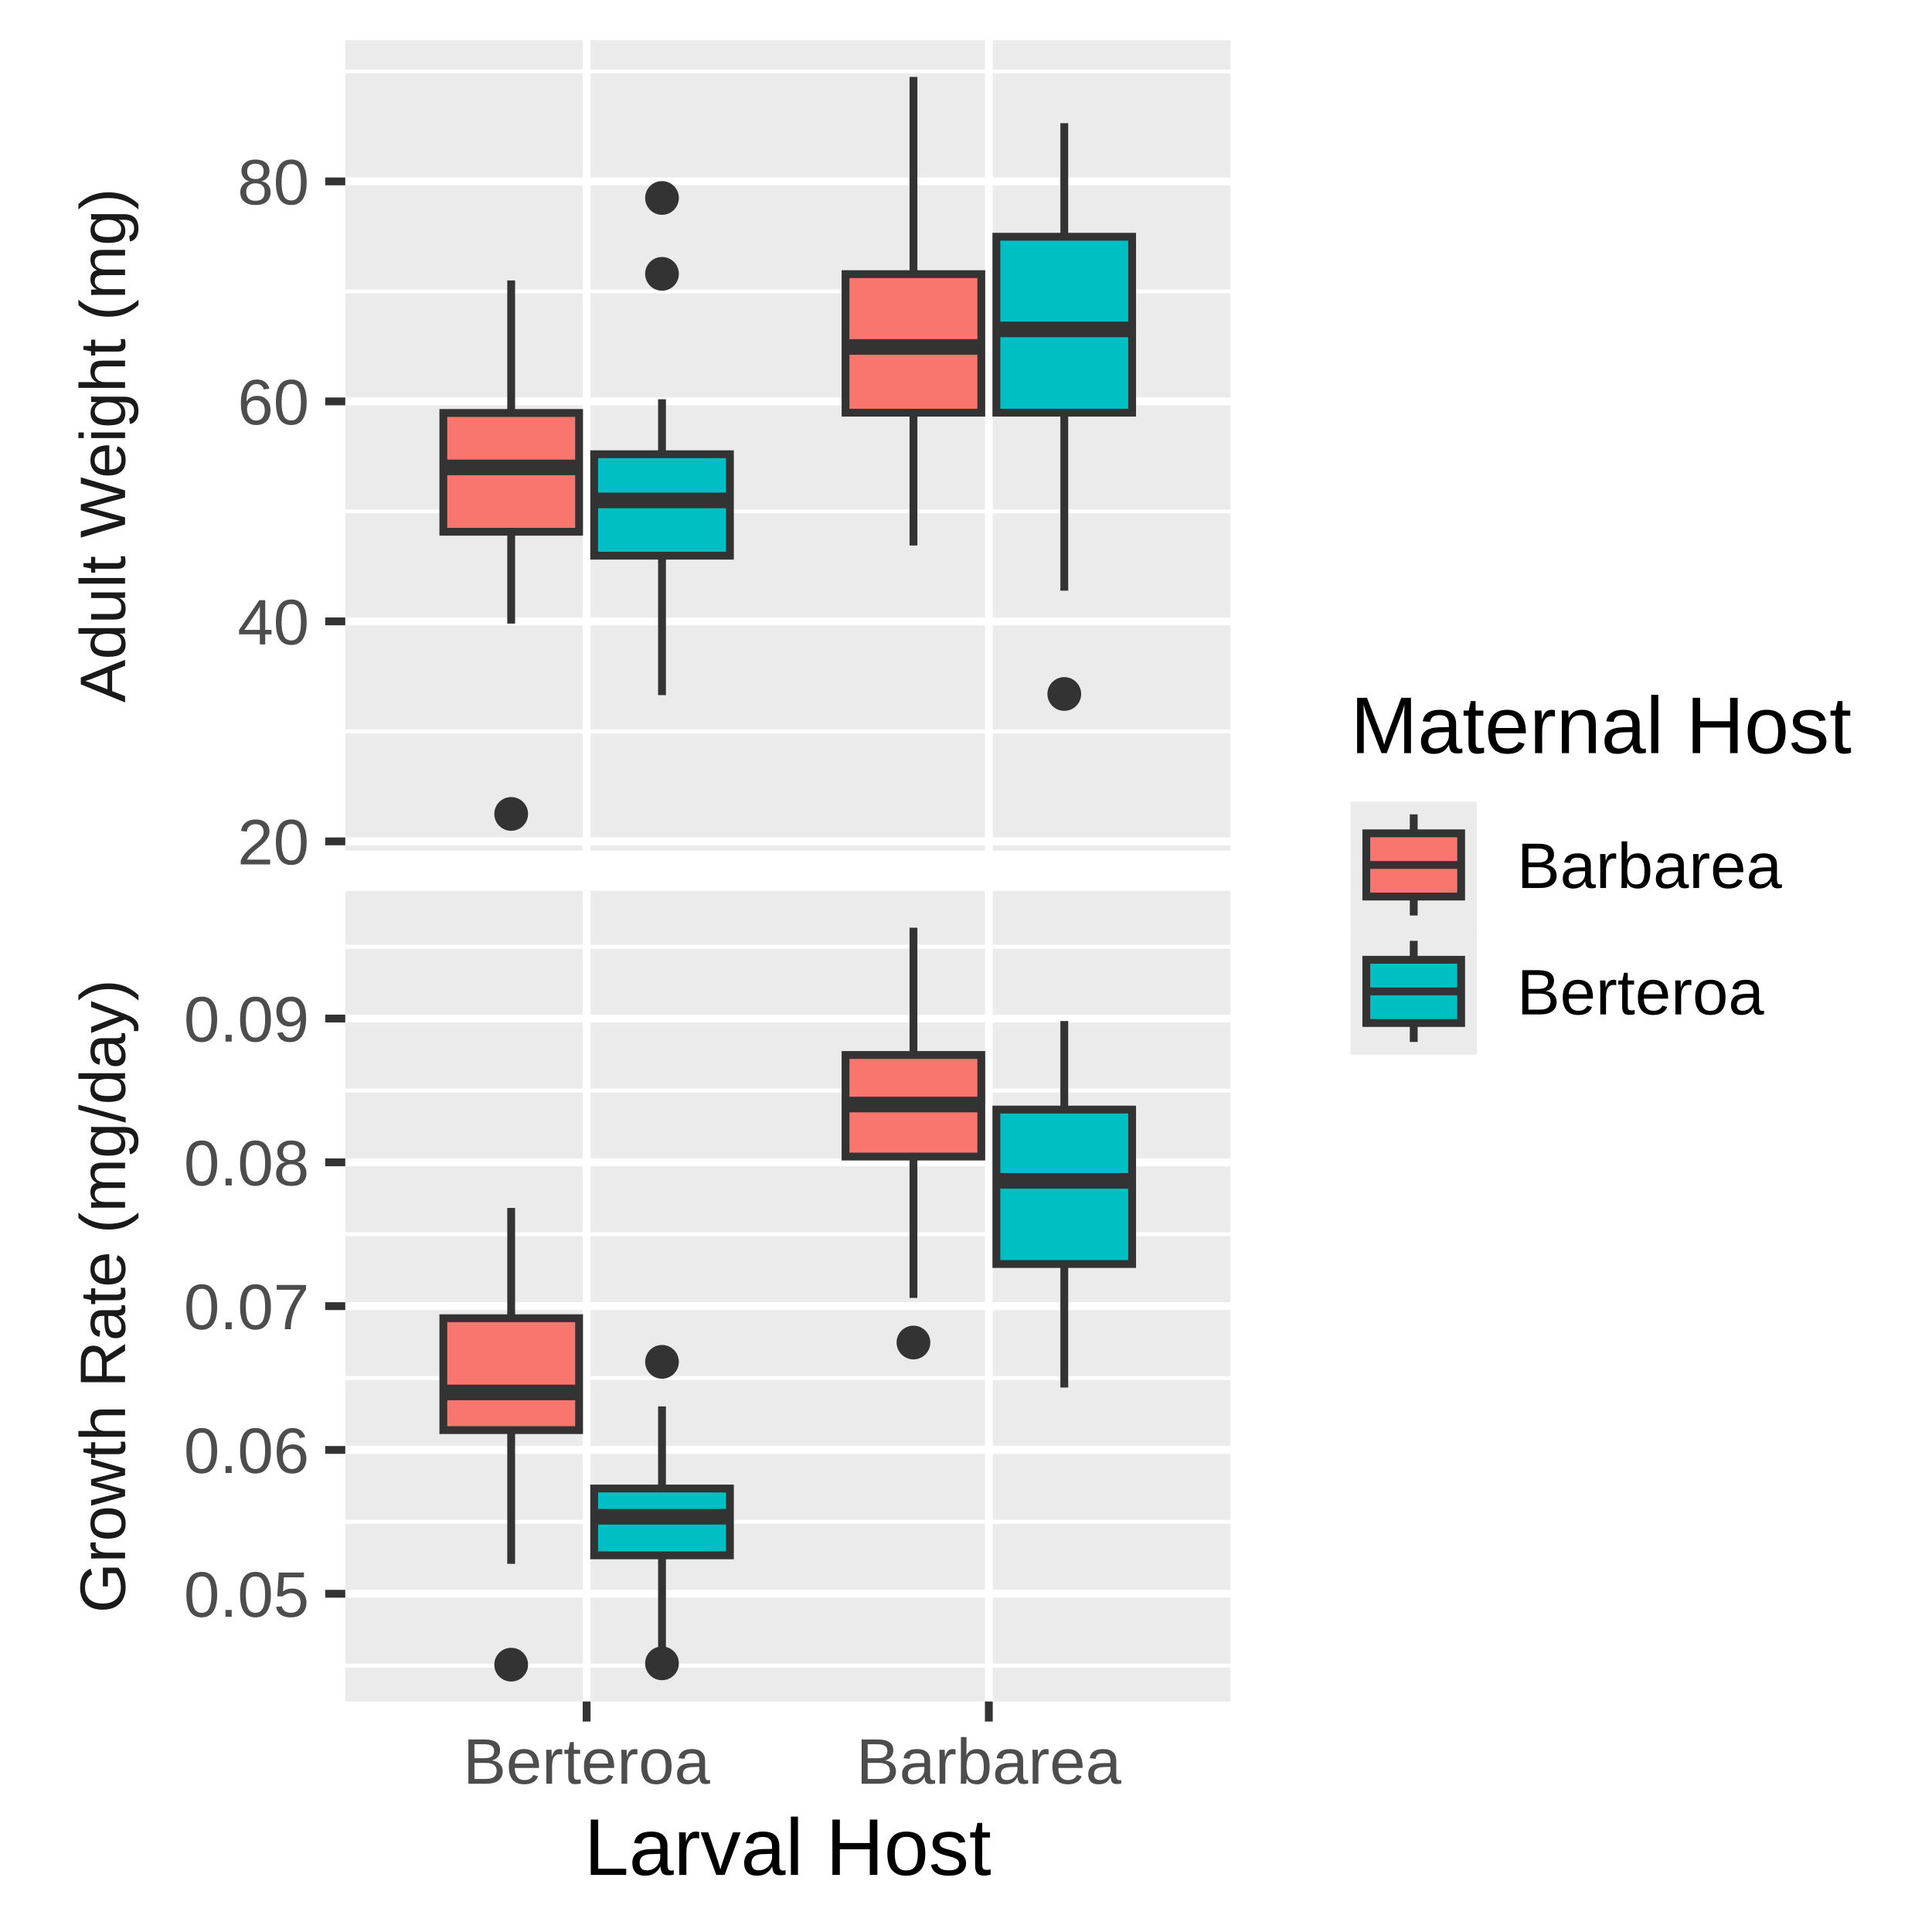
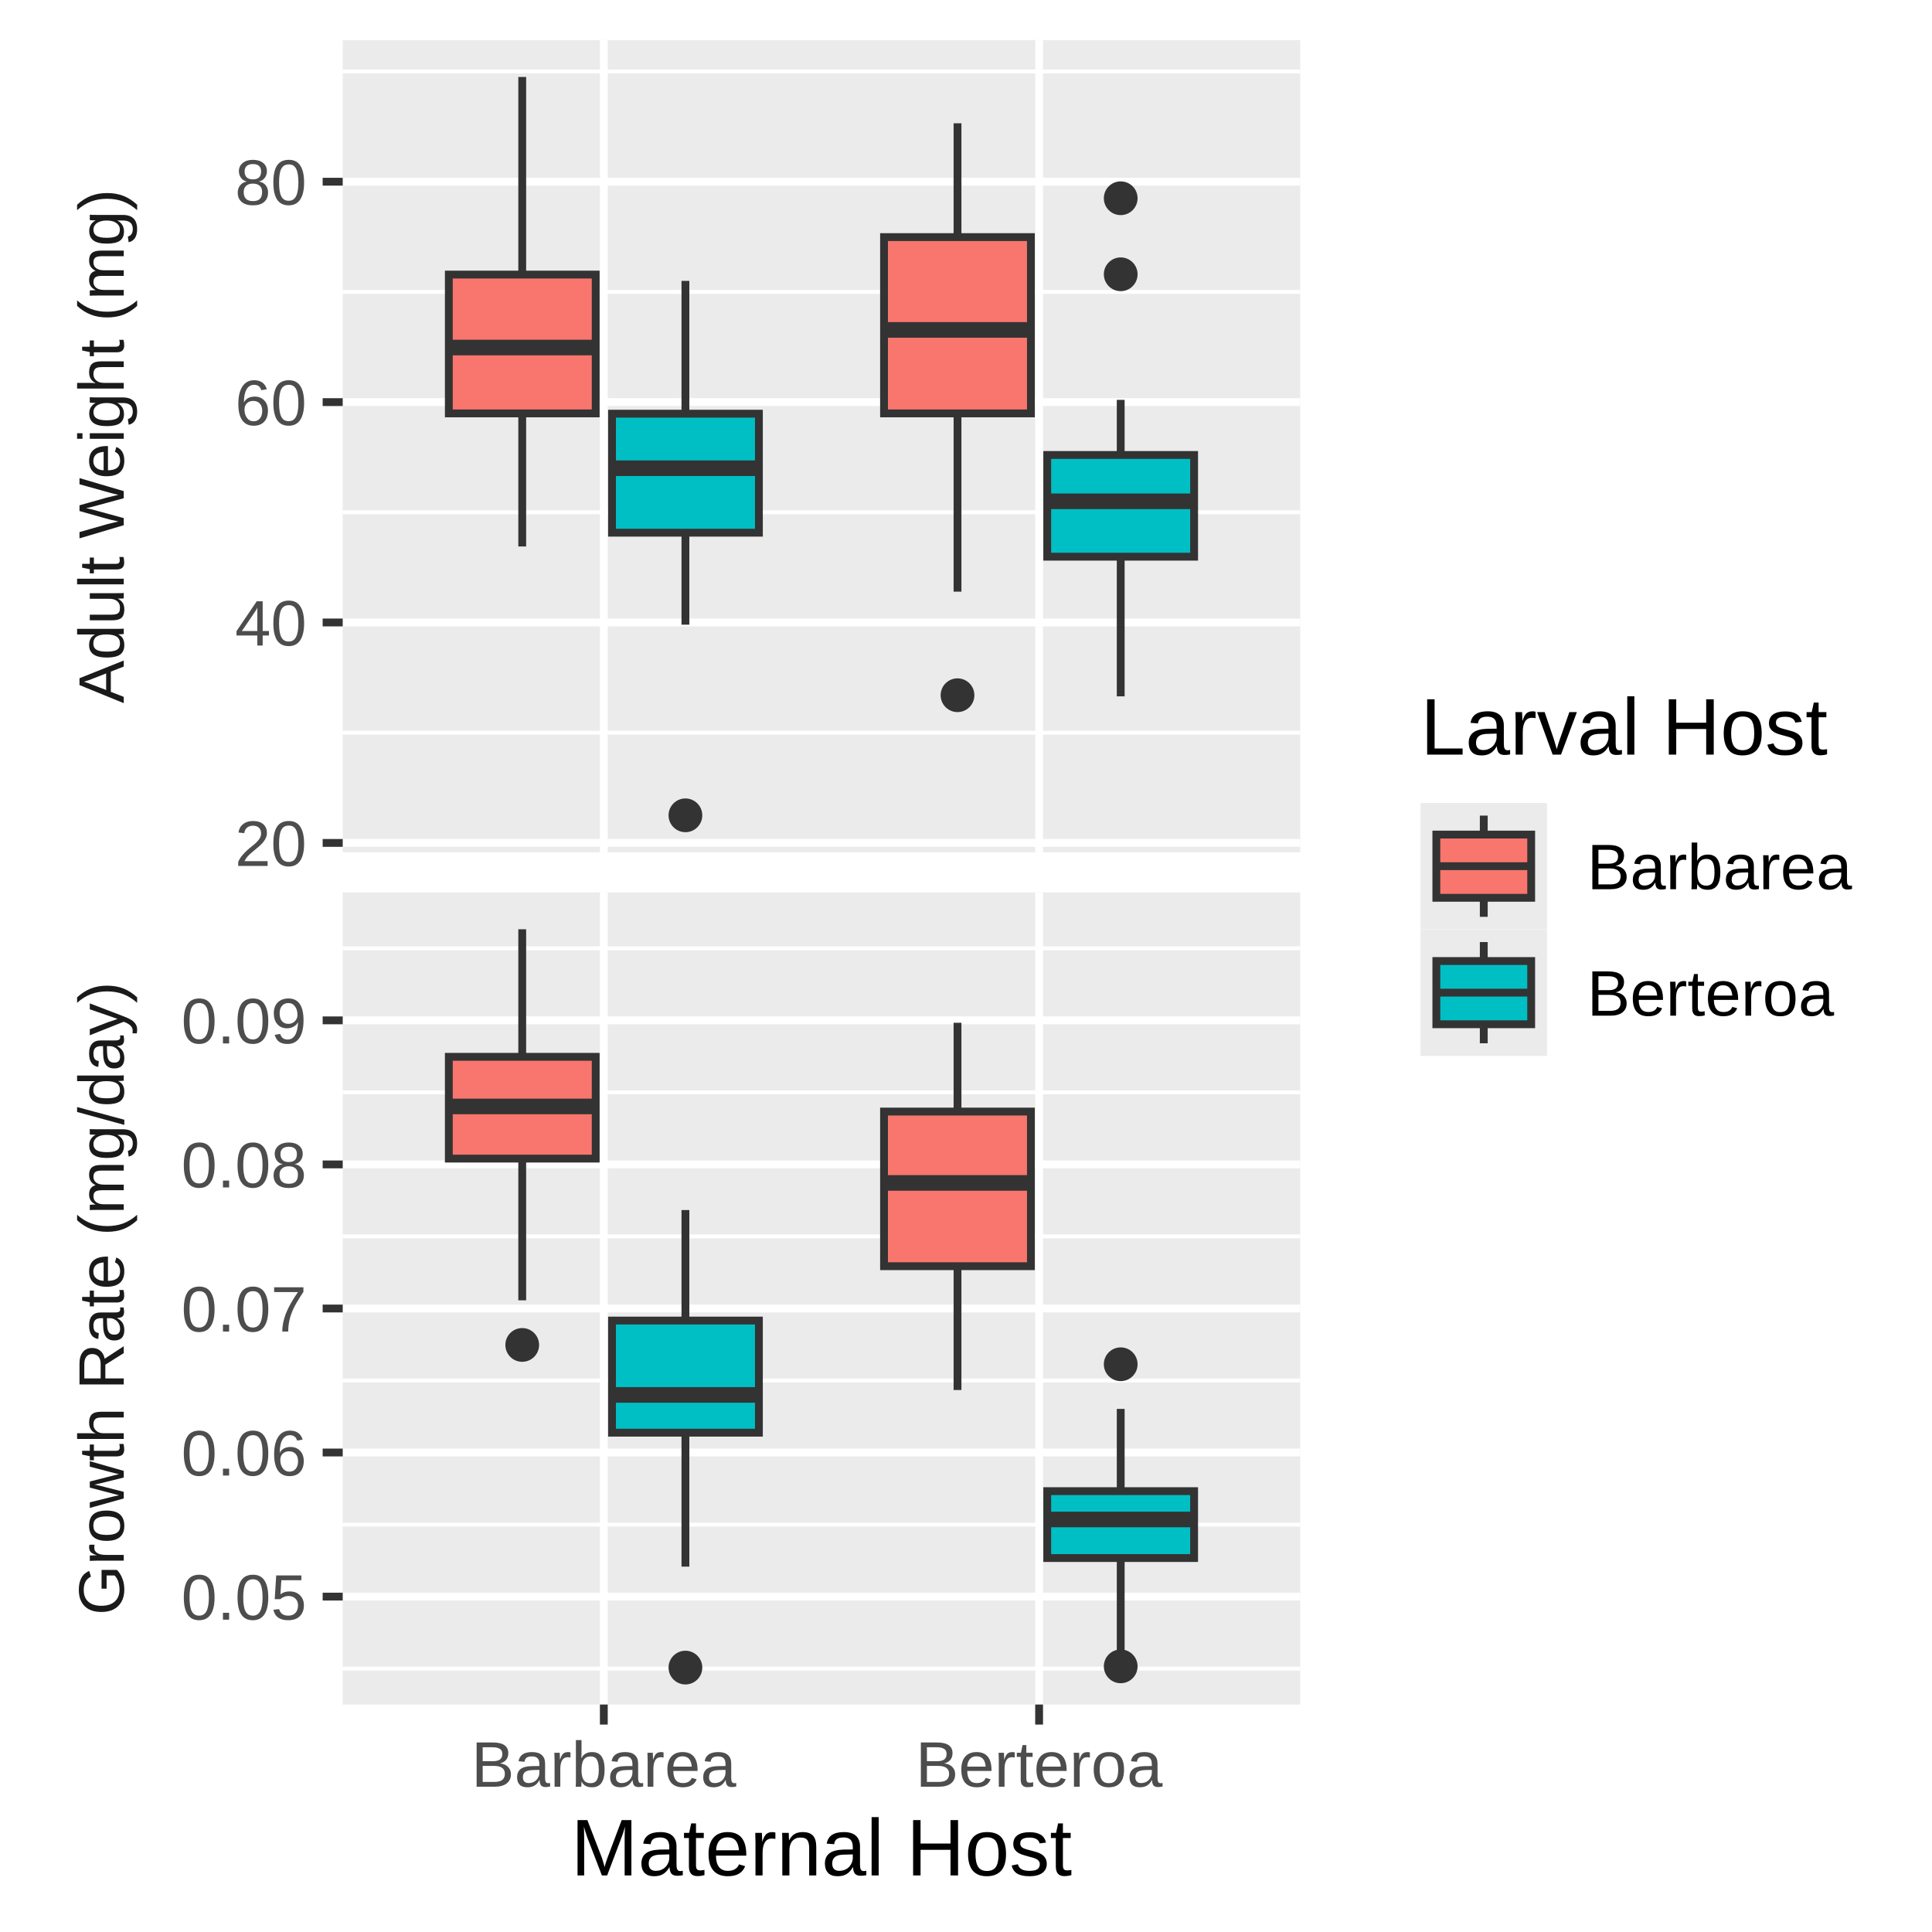
<svg xmlns="http://www.w3.org/2000/svg" width="264.00pt" height="264.00pt" viewBox="0 0 264.00 264.00">
  <g class="svglite">
    <defs>
      <style type="text/css">
    .svglite line, .svglite polyline, .svglite polygon, .svglite path, .svglite rect, .svglite circle {
      fill: none;
      stroke: #000000;
      stroke-linecap: round;
      stroke-linejoin: round;
      stroke-miterlimit: 10.00;
    }
    .svglite text {
      white-space: pre;
    }
    .svglite g.glyphgroup path {
      fill: inherit;
      stroke: none;
    }
  </style>
    </defs>
    <rect width="100%" height="100%" style="stroke: none; fill: #FFFFFF;" />
    <defs>
      <clipPath id="cpMC4wMHwyNjQuMDB8MC4wMHwyNjQuMDA=">
        <rect x="0.00" y="0.00" width="264.00" height="264.00" />
      </clipPath>
    </defs>
    <g clip-path="url(#cpMC4wMHwyNjQuMDB8MC4wMHwyNjQuMDA=)">
      <rect x="0.00" y="0.00" width="264.00" height="264.00" style="stroke-width: 1.07; stroke: #FFFFFF; fill: #FFFFFF;" />
    </g>
    <defs>
-       <clipPath id="cpNDcuMTh8MTY4LjEwfDUuNDh8MTE2LjI1">
-         <rect x="47.18" y="5.48" width="120.93" height="110.77" />
+       <clipPath id="cpNDYuODN8MTc3LjY3fDUuNDh8MTE2LjQ2">
+         <rect x="46.83" y="5.48" width="130.84" height="110.98" />
      </clipPath>
    </defs>
-     <g clip-path="url(#cpNDcuMTh8MTY4LjEwfDUuNDh8MTE2LjI1)">
-       <rect x="47.18" y="5.48" width="120.93" height="110.77" style="stroke-width: 1.07; stroke: none; fill: #EBEBEB;" />
-       <polyline points="47.18,99.94 168.10,99.94 " style="stroke-width: 0.53; stroke: #FFFFFF; stroke-linecap: butt;" />
-       <polyline points="47.18,69.88 168.10,69.88 " style="stroke-width: 0.53; stroke: #FFFFFF; stroke-linecap: butt;" />
-       <polyline points="47.18,39.82 168.10,39.82 " style="stroke-width: 0.53; stroke: #FFFFFF; stroke-linecap: butt;" />
-       <polyline points="47.18,9.76 168.10,9.76 " style="stroke-width: 0.53; stroke: #FFFFFF; stroke-linecap: butt;" />
-       <polyline points="47.18,114.97 168.10,114.97 " style="stroke-width: 1.07; stroke: #FFFFFF; stroke-linecap: butt;" />
-       <polyline points="47.18,84.91 168.10,84.91 " style="stroke-width: 1.07; stroke: #FFFFFF; stroke-linecap: butt;" />
-       <polyline points="47.18,54.85 168.10,54.85 " style="stroke-width: 1.07; stroke: #FFFFFF; stroke-linecap: butt;" />
-       <polyline points="47.18,24.79 168.10,24.79 " style="stroke-width: 1.07; stroke: #FFFFFF; stroke-linecap: butt;" />
-       <polyline points="80.16,116.25 80.16,5.48 " style="stroke-width: 1.07; stroke: #FFFFFF; stroke-linecap: butt;" />
-       <polyline points="135.12,116.25 135.12,5.48 " style="stroke-width: 1.07; stroke: #FFFFFF; stroke-linecap: butt;" />
-       <circle cx="69.85" cy="111.22" r="1.95" style="stroke-width: 0.71; stroke: #333333; fill: #333333;" />
-       <line x1="69.85" y1="56.43" x2="69.85" y2="38.32" style="stroke-width: 1.07; stroke: #333333; stroke-linecap: butt;" />
-       <line x1="69.85" y1="72.66" x2="69.85" y2="85.21" style="stroke-width: 1.07; stroke: #333333; stroke-linecap: butt;" />
-       <polygon points="60.58,56.43 60.58,72.66 79.13,72.66 79.13,56.43 60.58,56.43 " style="stroke-width: 1.07; stroke: #333333; stroke-linecap: butt; stroke-linejoin: miter; fill: #F8766D;" />
-       <line x1="60.58" y1="63.87" x2="79.13" y2="63.87" style="stroke-width: 2.13; stroke: #333333; stroke-linecap: butt; stroke-linejoin: miter;" />
-       <circle cx="90.46" cy="27.05" r="1.95" style="stroke-width: 0.71; stroke: #333333; fill: #333333;" />
-       <circle cx="90.46" cy="37.42" r="1.95" style="stroke-width: 0.71; stroke: #333333; fill: #333333;" />
-       <line x1="90.46" y1="62.07" x2="90.46" y2="54.55" style="stroke-width: 1.07; stroke: #333333; stroke-linecap: butt;" />
-       <line x1="90.46" y1="75.93" x2="90.46" y2="94.98" style="stroke-width: 1.07; stroke: #333333; stroke-linecap: butt;" />
-       <polygon points="81.19,62.07 81.19,75.93 99.74,75.93 99.74,62.07 81.19,62.07 " style="stroke-width: 1.07; stroke: #333333; stroke-linecap: butt; stroke-linejoin: miter; fill: #00BFC4;" />
-       <line x1="81.19" y1="68.38" x2="99.74" y2="68.38" style="stroke-width: 2.13; stroke: #333333; stroke-linecap: butt; stroke-linejoin: miter;" />
-       <line x1="124.82" y1="37.46" x2="124.82" y2="10.51" style="stroke-width: 1.07; stroke: #333333; stroke-linecap: butt;" />
-       <line x1="124.82" y1="56.39" x2="124.82" y2="74.54" style="stroke-width: 1.07; stroke: #333333; stroke-linecap: butt;" />
-       <polygon points="115.54,37.46 115.54,56.39 134.09,56.39 134.09,37.46 115.54,37.46 " style="stroke-width: 1.07; stroke: #333333; stroke-linecap: butt; stroke-linejoin: miter; fill: #F8766D;" />
-       <line x1="115.54" y1="47.41" x2="134.09" y2="47.41" style="stroke-width: 2.13; stroke: #333333; stroke-linecap: butt; stroke-linejoin: miter;" />
-       <circle cx="145.43" cy="94.83" r="1.95" style="stroke-width: 0.71; stroke: #333333; fill: #333333;" />
-       <line x1="145.43" y1="32.35" x2="145.43" y2="16.83" style="stroke-width: 1.07; stroke: #333333; stroke-linecap: butt;" />
-       <line x1="145.43" y1="56.39" x2="145.43" y2="80.71" style="stroke-width: 1.07; stroke: #333333; stroke-linecap: butt;" />
-       <polygon points="136.15,32.35 136.15,56.39 154.70,56.39 154.70,32.35 136.15,32.35 " style="stroke-width: 1.07; stroke: #333333; stroke-linecap: butt; stroke-linejoin: miter; fill: #00BFC4;" />
-       <line x1="136.15" y1="45.01" x2="154.70" y2="45.01" style="stroke-width: 2.13; stroke: #333333; stroke-linecap: butt; stroke-linejoin: miter;" />
+     <g clip-path="url(#cpNDYuODN8MTc3LjY3fDUuNDh8MTE2LjQ2)">
+       <rect x="46.83" y="5.48" width="130.84" height="110.98" style="stroke-width: 1.07; stroke: none; fill: #EBEBEB;" />
+       <polyline points="46.83,100.12 177.67,100.12 " style="stroke-width: 0.53; stroke: #FFFFFF; stroke-linecap: butt;" />
+       <polyline points="46.83,70.00 177.67,70.00 " style="stroke-width: 0.53; stroke: #FFFFFF; stroke-linecap: butt;" />
+       <polyline points="46.83,39.89 177.67,39.89 " style="stroke-width: 0.53; stroke: #FFFFFF; stroke-linecap: butt;" />
+       <polyline points="46.83,9.77 177.67,9.77 " style="stroke-width: 0.53; stroke: #FFFFFF; stroke-linecap: butt;" />
+       <polyline points="46.83,115.18 177.67,115.18 " style="stroke-width: 1.07; stroke: #FFFFFF; stroke-linecap: butt;" />
+       <polyline points="46.83,85.06 177.67,85.06 " style="stroke-width: 1.07; stroke: #FFFFFF; stroke-linecap: butt;" />
+       <polyline points="46.83,54.95 177.67,54.95 " style="stroke-width: 1.07; stroke: #FFFFFF; stroke-linecap: butt;" />
+       <polyline points="46.83,24.83 177.67,24.83 " style="stroke-width: 1.07; stroke: #FFFFFF; stroke-linecap: butt;" />
+       <polyline points="82.51,116.46 82.51,5.48 " style="stroke-width: 1.07; stroke: #FFFFFF; stroke-linecap: butt;" />
+       <polyline points="141.99,116.46 141.99,5.48 " style="stroke-width: 1.07; stroke: #FFFFFF; stroke-linecap: butt;" />
+       <line x1="71.36" y1="37.52" x2="71.36" y2="10.52" style="stroke-width: 1.07; stroke: #333333; stroke-linecap: butt;" />
+       <line x1="71.36" y1="56.49" x2="71.36" y2="74.67" style="stroke-width: 1.07; stroke: #333333; stroke-linecap: butt;" />
+       <polygon points="61.33,37.52 61.33,56.49 81.40,56.49 81.40,37.52 61.33,37.52 " style="stroke-width: 1.07; stroke: #333333; stroke-linecap: butt; stroke-linejoin: miter; fill: #F8766D;" />
+       <line x1="61.33" y1="47.49" x2="81.40" y2="47.49" style="stroke-width: 2.13; stroke: #333333; stroke-linecap: butt; stroke-linejoin: miter;" />
+       <circle cx="93.66" cy="111.41" r="1.95" style="stroke-width: 0.71; stroke: #333333; fill: #333333;" />
+       <line x1="93.66" y1="56.53" x2="93.66" y2="38.38" style="stroke-width: 1.07; stroke: #333333; stroke-linecap: butt;" />
+       <line x1="93.66" y1="72.79" x2="93.66" y2="85.36" style="stroke-width: 1.07; stroke: #333333; stroke-linecap: butt;" />
+       <polygon points="83.63,56.53 83.63,72.79 103.70,72.79 103.70,56.53 83.63,56.53 " style="stroke-width: 1.07; stroke: #333333; stroke-linecap: butt; stroke-linejoin: miter; fill: #00BFC4;" />
+       <line x1="83.63" y1="63.98" x2="103.70" y2="63.98" style="stroke-width: 2.13; stroke: #333333; stroke-linecap: butt; stroke-linejoin: miter;" />
+       <circle cx="130.84" cy="95.00" r="1.95" style="stroke-width: 0.71; stroke: #333333; fill: #333333;" />
+       <line x1="130.84" y1="32.40" x2="130.84" y2="16.85" style="stroke-width: 1.07; stroke: #333333; stroke-linecap: butt;" />
+       <line x1="130.84" y1="56.49" x2="130.84" y2="80.85" style="stroke-width: 1.07; stroke: #333333; stroke-linecap: butt;" />
+       <polygon points="120.80,32.40 120.80,56.49 140.87,56.49 140.87,32.40 120.80,32.40 " style="stroke-width: 1.07; stroke: #333333; stroke-linecap: butt; stroke-linejoin: miter; fill: #F8766D;" />
+       <line x1="120.80" y1="45.08" x2="140.87" y2="45.08" style="stroke-width: 2.13; stroke: #333333; stroke-linecap: butt; stroke-linejoin: miter;" />
+       <circle cx="153.14" cy="27.09" r="1.95" style="stroke-width: 0.71; stroke: #333333; fill: #333333;" />
+       <circle cx="153.14" cy="37.48" r="1.95" style="stroke-width: 0.71; stroke: #333333; fill: #333333;" />
+       <line x1="153.14" y1="62.17" x2="153.14" y2="54.64" style="stroke-width: 1.07; stroke: #333333; stroke-linecap: butt;" />
+       <line x1="153.14" y1="76.07" x2="153.14" y2="95.15" style="stroke-width: 1.07; stroke: #333333; stroke-linecap: butt;" />
+       <polygon points="143.10,62.17 143.10,76.07 163.17,76.07 163.17,62.17 143.10,62.17 " style="stroke-width: 1.07; stroke: #333333; stroke-linecap: butt; stroke-linejoin: miter; fill: #00BFC4;" />
+       <line x1="143.10" y1="68.50" x2="163.17" y2="68.50" style="stroke-width: 2.13; stroke: #333333; stroke-linecap: butt; stroke-linejoin: miter;" />
    </g>
    <g clip-path="url(#cpMC4wMHwyNjQuMDB8MC4wMHwyNjQuMDA=)">
</g>
    <defs>
-       <clipPath id="cpNDcuMTh8MTY4LjEwfDEyMS43M3wyMzIuNTA=">
-         <rect x="47.18" y="121.73" width="120.93" height="110.77" />
+       <clipPath id="cpNDYuODN8MTc3LjY3fDEyMS45NHwyMzIuOTI=">
+         <rect x="46.83" y="121.94" width="130.84" height="110.98" />
      </clipPath>
    </defs>
-     <g clip-path="url(#cpNDcuMTh8MTY4LjEwfDEyMS43M3wyMzIuNTA=)">
-       <rect x="47.18" y="121.73" width="120.93" height="110.77" style="stroke-width: 1.07; stroke: none; fill: #EBEBEB;" />
-       <polyline points="47.18,227.61 168.10,227.61 " style="stroke-width: 0.53; stroke: #FFFFFF; stroke-linecap: butt;" />
-       <polyline points="47.18,207.96 168.10,207.96 " style="stroke-width: 0.53; stroke: #FFFFFF; stroke-linecap: butt;" />
-       <polyline points="47.18,188.31 168.10,188.31 " style="stroke-width: 0.53; stroke: #FFFFFF; stroke-linecap: butt;" />
-       <polyline points="47.18,168.66 168.10,168.66 " style="stroke-width: 0.53; stroke: #FFFFFF; stroke-linecap: butt;" />
-       <polyline points="47.18,149.01 168.10,149.01 " style="stroke-width: 0.53; stroke: #FFFFFF; stroke-linecap: butt;" />
-       <polyline points="47.18,129.36 168.10,129.36 " style="stroke-width: 0.53; stroke: #FFFFFF; stroke-linecap: butt;" />
-       <polyline points="47.18,217.78 168.10,217.78 " style="stroke-width: 1.07; stroke: #FFFFFF; stroke-linecap: butt;" />
-       <polyline points="47.18,198.13 168.10,198.13 " style="stroke-width: 1.07; stroke: #FFFFFF; stroke-linecap: butt;" />
-       <polyline points="47.18,178.48 168.10,178.48 " style="stroke-width: 1.07; stroke: #FFFFFF; stroke-linecap: butt;" />
-       <polyline points="47.18,158.83 168.10,158.83 " style="stroke-width: 1.07; stroke: #FFFFFF; stroke-linecap: butt;" />
-       <polyline points="47.18,139.18 168.10,139.18 " style="stroke-width: 1.07; stroke: #FFFFFF; stroke-linecap: butt;" />
-       <polyline points="80.16,232.50 80.16,121.73 " style="stroke-width: 1.07; stroke: #FFFFFF; stroke-linecap: butt;" />
-       <polyline points="135.12,232.50 135.12,121.73 " style="stroke-width: 1.07; stroke: #FFFFFF; stroke-linecap: butt;" />
-       <circle cx="69.85" cy="227.47" r="1.95" style="stroke-width: 0.71; stroke: #333333; fill: #333333;" />
-       <line x1="69.85" y1="180.13" x2="69.85" y2="165.06" style="stroke-width: 1.07; stroke: #333333; stroke-linecap: butt;" />
-       <line x1="69.85" y1="195.42" x2="69.85" y2="213.69" style="stroke-width: 1.07; stroke: #333333; stroke-linecap: butt;" />
-       <polygon points="60.58,180.13 60.58,195.42 79.13,195.42 79.13,180.13 60.58,180.13 " style="stroke-width: 1.07; stroke: #333333; stroke-linecap: butt; stroke-linejoin: miter; fill: #F8766D;" />
-       <line x1="60.58" y1="190.27" x2="79.13" y2="190.27" style="stroke-width: 2.13; stroke: #333333; stroke-linecap: butt; stroke-linejoin: miter;" />
-       <circle cx="90.46" cy="186.09" r="1.95" style="stroke-width: 0.71; stroke: #333333; fill: #333333;" />
-       <circle cx="90.46" cy="227.29" r="1.95" style="stroke-width: 0.71; stroke: #333333; fill: #333333;" />
-       <line x1="90.46" y1="203.40" x2="90.46" y2="192.18" style="stroke-width: 1.07; stroke: #333333; stroke-linecap: butt;" />
-       <line x1="90.46" y1="212.53" x2="90.46" y2="225.39" style="stroke-width: 1.07; stroke: #333333; stroke-linecap: butt;" />
-       <polygon points="81.19,203.40 81.19,212.53 99.74,212.53 99.74,203.40 81.19,203.40 " style="stroke-width: 1.07; stroke: #333333; stroke-linecap: butt; stroke-linejoin: miter; fill: #00BFC4;" />
-       <line x1="81.19" y1="207.26" x2="99.74" y2="207.26" style="stroke-width: 2.13; stroke: #333333; stroke-linecap: butt; stroke-linejoin: miter;" />
-       <circle cx="124.82" cy="183.45" r="1.95" style="stroke-width: 0.71; stroke: #333333; fill: #333333;" />
-       <line x1="124.82" y1="144.16" x2="124.82" y2="126.77" style="stroke-width: 1.07; stroke: #333333; stroke-linecap: butt;" />
-       <line x1="124.82" y1="158.04" x2="124.82" y2="177.36" style="stroke-width: 1.07; stroke: #333333; stroke-linecap: butt;" />
-       <polygon points="115.54,144.16 115.54,158.04 134.09,158.04 134.09,144.16 115.54,144.16 " style="stroke-width: 1.07; stroke: #333333; stroke-linecap: butt; stroke-linejoin: miter; fill: #F8766D;" />
-       <line x1="115.54" y1="150.93" x2="134.09" y2="150.93" style="stroke-width: 2.13; stroke: #333333; stroke-linecap: butt; stroke-linejoin: miter;" />
-       <line x1="145.43" y1="151.62" x2="145.43" y2="139.52" style="stroke-width: 1.07; stroke: #333333; stroke-linecap: butt;" />
-       <line x1="145.43" y1="172.72" x2="145.43" y2="189.60" style="stroke-width: 1.07; stroke: #333333; stroke-linecap: butt;" />
-       <polygon points="136.15,151.62 136.15,172.72 154.70,172.72 154.70,151.62 136.15,151.62 " style="stroke-width: 1.07; stroke: #333333; stroke-linecap: butt; stroke-linejoin: miter; fill: #00BFC4;" />
-       <line x1="136.15" y1="161.36" x2="154.70" y2="161.36" style="stroke-width: 2.13; stroke: #333333; stroke-linecap: butt; stroke-linejoin: miter;" />
+     <g clip-path="url(#cpNDYuODN8MTc3LjY3fDEyMS45NHwyMzIuOTI=)">
+       <rect x="46.83" y="121.94" width="130.84" height="110.98" style="stroke-width: 1.07; stroke: none; fill: #EBEBEB;" />
+       <polyline points="46.83,228.01 177.67,228.01 " style="stroke-width: 0.53; stroke: #FFFFFF; stroke-linecap: butt;" />
+       <polyline points="46.83,208.33 177.67,208.33 " style="stroke-width: 0.53; stroke: #FFFFFF; stroke-linecap: butt;" />
+       <polyline points="46.83,188.64 177.67,188.64 " style="stroke-width: 0.53; stroke: #FFFFFF; stroke-linecap: butt;" />
+       <polyline points="46.83,168.95 177.67,168.95 " style="stroke-width: 0.53; stroke: #FFFFFF; stroke-linecap: butt;" />
+       <polyline points="46.83,149.27 177.67,149.27 " style="stroke-width: 0.53; stroke: #FFFFFF; stroke-linecap: butt;" />
+       <polyline points="46.83,129.58 177.67,129.58 " style="stroke-width: 0.53; stroke: #FFFFFF; stroke-linecap: butt;" />
+       <polyline points="46.83,218.17 177.67,218.17 " style="stroke-width: 1.07; stroke: #FFFFFF; stroke-linecap: butt;" />
+       <polyline points="46.83,198.48 177.67,198.48 " style="stroke-width: 1.07; stroke: #FFFFFF; stroke-linecap: butt;" />
+       <polyline points="46.83,178.80 177.67,178.80 " style="stroke-width: 1.07; stroke: #FFFFFF; stroke-linecap: butt;" />
+       <polyline points="46.83,159.11 177.67,159.11 " style="stroke-width: 1.07; stroke: #FFFFFF; stroke-linecap: butt;" />
+       <polyline points="46.83,139.43 177.67,139.43 " style="stroke-width: 1.07; stroke: #FFFFFF; stroke-linecap: butt;" />
+       <polyline points="82.51,232.92 82.51,121.94 " style="stroke-width: 1.07; stroke: #FFFFFF; stroke-linecap: butt;" />
+       <polyline points="141.99,232.92 141.99,121.94 " style="stroke-width: 1.07; stroke: #FFFFFF; stroke-linecap: butt;" />
+       <circle cx="71.36" cy="183.78" r="1.95" style="stroke-width: 0.71; stroke: #333333; fill: #333333;" />
+       <line x1="71.36" y1="144.41" x2="71.36" y2="126.98" style="stroke-width: 1.07; stroke: #333333; stroke-linecap: butt;" />
+       <line x1="71.36" y1="158.32" x2="71.36" y2="177.68" style="stroke-width: 1.07; stroke: #333333; stroke-linecap: butt;" />
+       <polygon points="61.33,144.41 61.33,158.32 81.40,158.32 81.40,144.41 61.33,144.41 " style="stroke-width: 1.07; stroke: #333333; stroke-linecap: butt; stroke-linejoin: miter; fill: #F8766D;" />
+       <line x1="61.33" y1="151.19" x2="81.40" y2="151.19" style="stroke-width: 2.13; stroke: #333333; stroke-linecap: butt; stroke-linejoin: miter;" />
+       <circle cx="93.66" cy="227.87" r="1.95" style="stroke-width: 0.71; stroke: #333333; fill: #333333;" />
+       <line x1="93.66" y1="180.45" x2="93.66" y2="165.35" style="stroke-width: 1.07; stroke: #333333; stroke-linecap: butt;" />
+       <line x1="93.66" y1="195.77" x2="93.66" y2="214.07" style="stroke-width: 1.07; stroke: #333333; stroke-linecap: butt;" />
+       <polygon points="83.63,180.45 83.63,195.77 103.70,195.77 103.70,180.45 83.63,180.45 " style="stroke-width: 1.07; stroke: #333333; stroke-linecap: butt; stroke-linejoin: miter; fill: #00BFC4;" />
+       <line x1="83.63" y1="190.61" x2="103.70" y2="190.61" style="stroke-width: 2.13; stroke: #333333; stroke-linecap: butt; stroke-linejoin: miter;" />
+       <line x1="130.84" y1="151.89" x2="130.84" y2="139.76" style="stroke-width: 1.07; stroke: #333333; stroke-linecap: butt;" />
+       <line x1="130.84" y1="173.02" x2="130.84" y2="189.94" style="stroke-width: 1.07; stroke: #333333; stroke-linecap: butt;" />
+       <polygon points="120.80,151.89 120.80,173.02 140.87,173.02 140.87,151.89 120.80,151.89 " style="stroke-width: 1.07; stroke: #333333; stroke-linecap: butt; stroke-linejoin: miter; fill: #F8766D;" />
+       <line x1="120.80" y1="161.64" x2="140.87" y2="161.64" style="stroke-width: 2.13; stroke: #333333; stroke-linecap: butt; stroke-linejoin: miter;" />
+       <circle cx="153.14" cy="186.42" r="1.95" style="stroke-width: 0.71; stroke: #333333; fill: #333333;" />
+       <circle cx="153.14" cy="227.70" r="1.95" style="stroke-width: 0.71; stroke: #333333; fill: #333333;" />
+       <line x1="153.14" y1="203.76" x2="153.14" y2="192.52" style="stroke-width: 1.07; stroke: #333333; stroke-linecap: butt;" />
+       <line x1="153.14" y1="212.90" x2="153.14" y2="225.79" style="stroke-width: 1.07; stroke: #333333; stroke-linecap: butt;" />
+       <polygon points="143.10,203.76 143.10,212.90 163.17,212.90 163.17,203.76 143.10,203.76 " style="stroke-width: 1.07; stroke: #333333; stroke-linecap: butt; stroke-linejoin: miter; fill: #00BFC4;" />
+       <line x1="143.10" y1="207.63" x2="163.17" y2="207.63" style="stroke-width: 2.13; stroke: #333333; stroke-linecap: butt; stroke-linejoin: miter;" />
    </g>
    <g clip-path="url(#cpMC4wMHwyNjQuMDB8MC4wMHwyNjQuMDA=)">
</g>
    <defs>
-       <clipPath id="cpNS40OHwyMi40MHw1LjQ4fDExNi4yNQ==">
-         <rect x="5.48" y="5.48" width="16.92" height="110.77" />
+       <clipPath id="cpNS40OHwyMi4wNXw1LjQ4fDExNi40Ng==">
+         <rect x="5.48" y="5.48" width="16.57" height="110.98" />
      </clipPath>
    </defs>
-     <g clip-path="url(#cpNS40OHwyMi40MHw1LjQ4fDExNi4yNQ==)">
-       <text transform="translate(17.09,60.87) rotate(-90)" text-anchor="middle" style="font-size: 8.80px;fill: #1A1A1A; font-family: &quot;Arial&quot;;" textLength="70.19px" lengthAdjust="spacingAndGlyphs">Adult Weight (mg)</text>
+     <g clip-path="url(#cpNS40OHwyMi4wNXw1LjQ4fDExNi40Ng==)">
+       <text transform="translate(16.91,60.97) rotate(-90)" text-anchor="middle" style="font-size: 8.80px;fill: #1A1A1A; font-family: &quot;Arial&quot;;" textLength="70.19px" lengthAdjust="spacingAndGlyphs">Adult Weight (mg)</text>
    </g>
    <g clip-path="url(#cpMC4wMHwyNjQuMDB8MC4wMHwyNjQuMDA=)">
</g>
    <defs>
-       <clipPath id="cpNS40OHwyMi40MHwxMjEuNzN8MjMyLjUw">
-         <rect x="5.48" y="121.73" width="16.92" height="110.77" />
+       <clipPath id="cpNS40OHwyMi4wNXwxMjEuOTR8MjMyLjky">
+         <rect x="5.48" y="121.94" width="16.57" height="110.98" />
      </clipPath>
    </defs>
-     <g clip-path="url(#cpNS40OHwyMi40MHwxMjEuNzN8MjMyLjUw)">
-       <text transform="translate(17.09,177.12) rotate(-90)" text-anchor="middle" style="font-size: 8.80px;fill: #1A1A1A; font-family: &quot;Arial&quot;;" textLength="86.48px" lengthAdjust="spacingAndGlyphs">Growth Rate (mg/day)</text>
+     <g clip-path="url(#cpNS40OHwyMi4wNXwxMjEuOTR8MjMyLjky)">
+       <text transform="translate(16.91,177.43) rotate(-90)" text-anchor="middle" style="font-size: 8.80px;fill: #1A1A1A; font-family: &quot;Arial&quot;;" textLength="86.48px" lengthAdjust="spacingAndGlyphs">Growth Rate (mg/day)</text>
    </g>
    <g clip-path="url(#cpMC4wMHwyNjQuMDB8MC4wMHwyNjQuMDA=)">
-       <polyline points="80.16,235.24 80.16,232.50 " style="stroke-width: 1.07; stroke: #333333; stroke-linecap: butt;" />
-       <polyline points="135.12,235.24 135.12,232.50 " style="stroke-width: 1.07; stroke: #333333; stroke-linecap: butt;" />
-       <text x="80.16" y="243.74" text-anchor="middle" style="font-size: 8.80px;fill: #4D4D4D; font-family: &quot;Arial&quot;;" textLength="33.72px" lengthAdjust="spacingAndGlyphs">Berteroa</text>
-       <text x="135.12" y="243.74" text-anchor="middle" style="font-size: 8.80px;fill: #4D4D4D; font-family: &quot;Arial&quot;;" textLength="36.17px" lengthAdjust="spacingAndGlyphs">Barbarea</text>
-       <text x="42.25" y="118.12" text-anchor="end" style="font-size: 8.80px;fill: #4D4D4D; font-family: &quot;Arial&quot;;" textLength="9.78px" lengthAdjust="spacingAndGlyphs">20</text>
-       <text x="42.25" y="88.06" text-anchor="end" style="font-size: 8.80px;fill: #4D4D4D; font-family: &quot;Arial&quot;;" textLength="9.78px" lengthAdjust="spacingAndGlyphs">40</text>
-       <text x="42.25" y="58.00" text-anchor="end" style="font-size: 8.80px;fill: #4D4D4D; font-family: &quot;Arial&quot;;" textLength="9.78px" lengthAdjust="spacingAndGlyphs">60</text>
-       <text x="42.25" y="27.94" text-anchor="end" style="font-size: 8.80px;fill: #4D4D4D; font-family: &quot;Arial&quot;;" textLength="9.78px" lengthAdjust="spacingAndGlyphs">80</text>
-       <polyline points="44.44,114.97 47.18,114.97 " style="stroke-width: 1.07; stroke: #333333; stroke-linecap: butt;" />
-       <polyline points="44.44,84.91 47.18,84.91 " style="stroke-width: 1.07; stroke: #333333; stroke-linecap: butt;" />
-       <polyline points="44.44,54.85 47.18,54.85 " style="stroke-width: 1.07; stroke: #333333; stroke-linecap: butt;" />
-       <polyline points="44.44,24.79 47.18,24.79 " style="stroke-width: 1.07; stroke: #333333; stroke-linecap: butt;" />
-       <text x="42.25" y="220.93" text-anchor="end" style="font-size: 8.80px;fill: #4D4D4D; font-family: &quot;Arial&quot;;" textLength="17.11px" lengthAdjust="spacingAndGlyphs">0.05</text>
-       <text x="42.25" y="201.28" text-anchor="end" style="font-size: 8.80px;fill: #4D4D4D; font-family: &quot;Arial&quot;;" textLength="17.11px" lengthAdjust="spacingAndGlyphs">0.06</text>
-       <text x="42.25" y="181.63" text-anchor="end" style="font-size: 8.80px;fill: #4D4D4D; font-family: &quot;Arial&quot;;" textLength="17.11px" lengthAdjust="spacingAndGlyphs">0.07</text>
-       <text x="42.25" y="161.98" text-anchor="end" style="font-size: 8.80px;fill: #4D4D4D; font-family: &quot;Arial&quot;;" textLength="17.11px" lengthAdjust="spacingAndGlyphs">0.08</text>
-       <text x="42.25" y="142.33" text-anchor="end" style="font-size: 8.80px;fill: #4D4D4D; font-family: &quot;Arial&quot;;" textLength="17.11px" lengthAdjust="spacingAndGlyphs">0.09</text>
-       <polyline points="44.44,217.78 47.18,217.78 " style="stroke-width: 1.07; stroke: #333333; stroke-linecap: butt;" />
-       <polyline points="44.44,198.13 47.18,198.13 " style="stroke-width: 1.07; stroke: #333333; stroke-linecap: butt;" />
-       <polyline points="44.44,178.48 47.18,178.48 " style="stroke-width: 1.07; stroke: #333333; stroke-linecap: butt;" />
-       <polyline points="44.44,158.83 47.18,158.83 " style="stroke-width: 1.07; stroke: #333333; stroke-linecap: butt;" />
-       <polyline points="44.44,139.18 47.18,139.18 " style="stroke-width: 1.07; stroke: #333333; stroke-linecap: butt;" />
-       <text x="107.64" y="256.20" text-anchor="middle" style="font-size: 11.00px; font-family: &quot;Arial&quot;;" textLength="55.66px" lengthAdjust="spacingAndGlyphs">Larval Host</text>
-       <rect x="179.06" y="88.39" width="79.46" height="61.19" style="stroke-width: 1.07; stroke: none; fill: #FFFFFF;" />
-       <text x="184.54" y="102.91" style="font-size: 11.00px; font-family: &quot;Arial&quot;;" textLength="68.50px" lengthAdjust="spacingAndGlyphs">Maternal Host</text>
-       <rect x="184.54" y="109.55" width="17.28" height="17.28" style="stroke-width: 1.07; stroke: none; fill: #EBEBEB;" />
-       <polyline points="193.18,125.10 193.18,122.51 " style="stroke-width: 1.07; stroke: #333333; stroke-linecap: butt; stroke-linejoin: miter;" />
-       <polyline points="193.18,113.87 193.18,111.28 " style="stroke-width: 1.07; stroke: #333333; stroke-linecap: butt; stroke-linejoin: miter;" />
-       <rect x="186.70" y="113.87" width="12.96" height="8.64" style="stroke-width: 1.07; stroke: #333333; stroke-linecap: butt; stroke-linejoin: miter; fill: #F8766D;" />
-       <polyline points="186.70,118.19 199.66,118.19 " style="stroke-width: 1.07; stroke: #333333; stroke-linecap: butt; stroke-linejoin: miter;" />
-       <polyline points="193.18,125.10 193.18,125.10 " style="stroke-width: 1.07; stroke: #333333; stroke-linecap: butt; stroke-linejoin: miter;" />
-       <polyline points="193.18,111.28 193.18,111.28 " style="stroke-width: 1.07; stroke: #333333; stroke-linecap: butt; stroke-linejoin: miter;" />
-       <rect x="184.54" y="126.83" width="17.28" height="17.28" style="stroke-width: 1.07; stroke: none; fill: #EBEBEB;" />
-       <polyline points="193.18,142.38 193.18,139.79 " style="stroke-width: 1.07; stroke: #333333; stroke-linecap: butt; stroke-linejoin: miter;" />
-       <polyline points="193.18,131.15 193.18,128.56 " style="stroke-width: 1.07; stroke: #333333; stroke-linecap: butt; stroke-linejoin: miter;" />
-       <rect x="186.70" y="131.15" width="12.96" height="8.64" style="stroke-width: 1.07; stroke: #333333; stroke-linecap: butt; stroke-linejoin: miter; fill: #00BFC4;" />
-       <polyline points="186.70,135.47 199.66,135.47 " style="stroke-width: 1.07; stroke: #333333; stroke-linecap: butt; stroke-linejoin: miter;" />
-       <polyline points="193.18,142.38 193.18,142.38 " style="stroke-width: 1.07; stroke: #333333; stroke-linecap: butt; stroke-linejoin: miter;" />
-       <polyline points="193.18,128.56 193.18,128.56 " style="stroke-width: 1.07; stroke: #333333; stroke-linecap: butt; stroke-linejoin: miter;" />
-       <text x="207.30" y="121.34" style="font-size: 8.80px; font-family: &quot;Arial&quot;;" textLength="36.17px" lengthAdjust="spacingAndGlyphs">Barbarea</text>
-       <text x="207.30" y="138.62" style="font-size: 8.80px; font-family: &quot;Arial&quot;;" textLength="33.72px" lengthAdjust="spacingAndGlyphs">Berteroa</text>
+       <polyline points="82.51,235.66 82.51,232.92 " style="stroke-width: 1.07; stroke: #333333; stroke-linecap: butt;" />
+       <polyline points="141.99,235.66 141.99,232.92 " style="stroke-width: 1.07; stroke: #333333; stroke-linecap: butt;" />
+       <text x="82.51" y="244.15" text-anchor="middle" style="font-size: 8.80px;fill: #4D4D4D; font-family: &quot;Arial&quot;;" textLength="36.17px" lengthAdjust="spacingAndGlyphs">Barbarea</text>
+       <text x="141.99" y="244.15" text-anchor="middle" style="font-size: 8.80px;fill: #4D4D4D; font-family: &quot;Arial&quot;;" textLength="33.72px" lengthAdjust="spacingAndGlyphs">Berteroa</text>
+       <text x="41.90" y="118.33" text-anchor="end" style="font-size: 8.80px;fill: #4D4D4D; font-family: &quot;Arial&quot;;" textLength="9.78px" lengthAdjust="spacingAndGlyphs">20</text>
+       <text x="41.90" y="88.21" text-anchor="end" style="font-size: 8.80px;fill: #4D4D4D; font-family: &quot;Arial&quot;;" textLength="9.78px" lengthAdjust="spacingAndGlyphs">40</text>
+       <text x="41.90" y="58.10" text-anchor="end" style="font-size: 8.80px;fill: #4D4D4D; font-family: &quot;Arial&quot;;" textLength="9.78px" lengthAdjust="spacingAndGlyphs">60</text>
+       <text x="41.90" y="27.98" text-anchor="end" style="font-size: 8.80px;fill: #4D4D4D; font-family: &quot;Arial&quot;;" textLength="9.78px" lengthAdjust="spacingAndGlyphs">80</text>
+       <polyline points="44.09,115.18 46.83,115.18 " style="stroke-width: 1.07; stroke: #333333; stroke-linecap: butt;" />
+       <polyline points="44.09,85.06 46.83,85.06 " style="stroke-width: 1.07; stroke: #333333; stroke-linecap: butt;" />
+       <polyline points="44.09,54.95 46.83,54.95 " style="stroke-width: 1.07; stroke: #333333; stroke-linecap: butt;" />
+       <polyline points="44.09,24.83 46.83,24.83 " style="stroke-width: 1.07; stroke: #333333; stroke-linecap: butt;" />
+       <text x="41.90" y="221.32" text-anchor="end" style="font-size: 8.80px;fill: #4D4D4D; font-family: &quot;Arial&quot;;" textLength="17.11px" lengthAdjust="spacingAndGlyphs">0.05</text>
+       <text x="41.90" y="201.63" text-anchor="end" style="font-size: 8.80px;fill: #4D4D4D; font-family: &quot;Arial&quot;;" textLength="17.11px" lengthAdjust="spacingAndGlyphs">0.06</text>
+       <text x="41.90" y="181.95" text-anchor="end" style="font-size: 8.80px;fill: #4D4D4D; font-family: &quot;Arial&quot;;" textLength="17.11px" lengthAdjust="spacingAndGlyphs">0.07</text>
+       <text x="41.90" y="162.26" text-anchor="end" style="font-size: 8.80px;fill: #4D4D4D; font-family: &quot;Arial&quot;;" textLength="17.11px" lengthAdjust="spacingAndGlyphs">0.08</text>
+       <text x="41.90" y="142.58" text-anchor="end" style="font-size: 8.80px;fill: #4D4D4D; font-family: &quot;Arial&quot;;" textLength="17.11px" lengthAdjust="spacingAndGlyphs">0.09</text>
+       <polyline points="44.09,218.17 46.83,218.17 " style="stroke-width: 1.07; stroke: #333333; stroke-linecap: butt;" />
+       <polyline points="44.09,198.48 46.83,198.48 " style="stroke-width: 1.07; stroke: #333333; stroke-linecap: butt;" />
+       <polyline points="44.09,178.80 46.83,178.80 " style="stroke-width: 1.07; stroke: #333333; stroke-linecap: butt;" />
+       <polyline points="44.09,159.11 46.83,159.11 " style="stroke-width: 1.07; stroke: #333333; stroke-linecap: butt;" />
+       <polyline points="44.09,139.43 46.83,139.43 " style="stroke-width: 1.07; stroke: #333333; stroke-linecap: butt;" />
+       <text x="112.25" y="256.27" text-anchor="middle" style="font-size: 11.00px; font-family: &quot;Arial&quot;;" textLength="68.50px" lengthAdjust="spacingAndGlyphs">Maternal Host</text>
+       <rect x="188.63" y="88.64" width="69.89" height="61.13" style="stroke-width: 1.07; stroke: none; fill: #FFFFFF;" />
+       <text x="194.11" y="103.12" style="font-size: 11.00px; font-family: &quot;Arial&quot;;" textLength="55.66px" lengthAdjust="spacingAndGlyphs">Larval Host</text>
+       <rect x="194.11" y="109.72" width="17.28" height="17.28" style="stroke-width: 1.07; stroke: none; fill: #EBEBEB;" />
+       <polyline points="202.75,125.28 202.75,122.68 " style="stroke-width: 1.07; stroke: #333333; stroke-linecap: butt; stroke-linejoin: miter;" />
+       <polyline points="202.75,114.04 202.75,111.45 " style="stroke-width: 1.07; stroke: #333333; stroke-linecap: butt; stroke-linejoin: miter;" />
+       <rect x="196.27" y="114.04" width="12.96" height="8.64" style="stroke-width: 1.07; stroke: #333333; stroke-linecap: butt; stroke-linejoin: miter; fill: #F8766D;" />
+       <polyline points="196.27,118.36 209.23,118.36 " style="stroke-width: 1.07; stroke: #333333; stroke-linecap: butt; stroke-linejoin: miter;" />
+       <polyline points="202.75,125.28 202.75,125.28 " style="stroke-width: 1.07; stroke: #333333; stroke-linecap: butt; stroke-linejoin: miter;" />
+       <polyline points="202.75,111.45 202.75,111.45 " style="stroke-width: 1.07; stroke: #333333; stroke-linecap: butt; stroke-linejoin: miter;" />
+       <rect x="194.11" y="127.00" width="17.28" height="17.28" style="stroke-width: 1.07; stroke: none; fill: #EBEBEB;" />
+       <polyline points="202.75,142.56 202.75,139.96 " style="stroke-width: 1.07; stroke: #333333; stroke-linecap: butt; stroke-linejoin: miter;" />
+       <polyline points="202.75,131.32 202.75,128.73 " style="stroke-width: 1.07; stroke: #333333; stroke-linecap: butt; stroke-linejoin: miter;" />
+       <rect x="196.27" y="131.32" width="12.96" height="8.64" style="stroke-width: 1.07; stroke: #333333; stroke-linecap: butt; stroke-linejoin: miter; fill: #00BFC4;" />
+       <polyline points="196.27,135.64 209.23,135.64 " style="stroke-width: 1.07; stroke: #333333; stroke-linecap: butt; stroke-linejoin: miter;" />
+       <polyline points="202.75,142.56 202.75,142.56 " style="stroke-width: 1.07; stroke: #333333; stroke-linecap: butt; stroke-linejoin: miter;" />
+       <polyline points="202.75,128.73 202.75,128.73 " style="stroke-width: 1.07; stroke: #333333; stroke-linecap: butt; stroke-linejoin: miter;" />
+       <text x="216.87" y="121.51" style="font-size: 8.80px; font-family: &quot;Arial&quot;;" textLength="36.17px" lengthAdjust="spacingAndGlyphs">Barbarea</text>
+       <text x="216.87" y="138.79" style="font-size: 8.80px; font-family: &quot;Arial&quot;;" textLength="33.72px" lengthAdjust="spacingAndGlyphs">Berteroa</text>
    </g>
  </g>
</svg>
